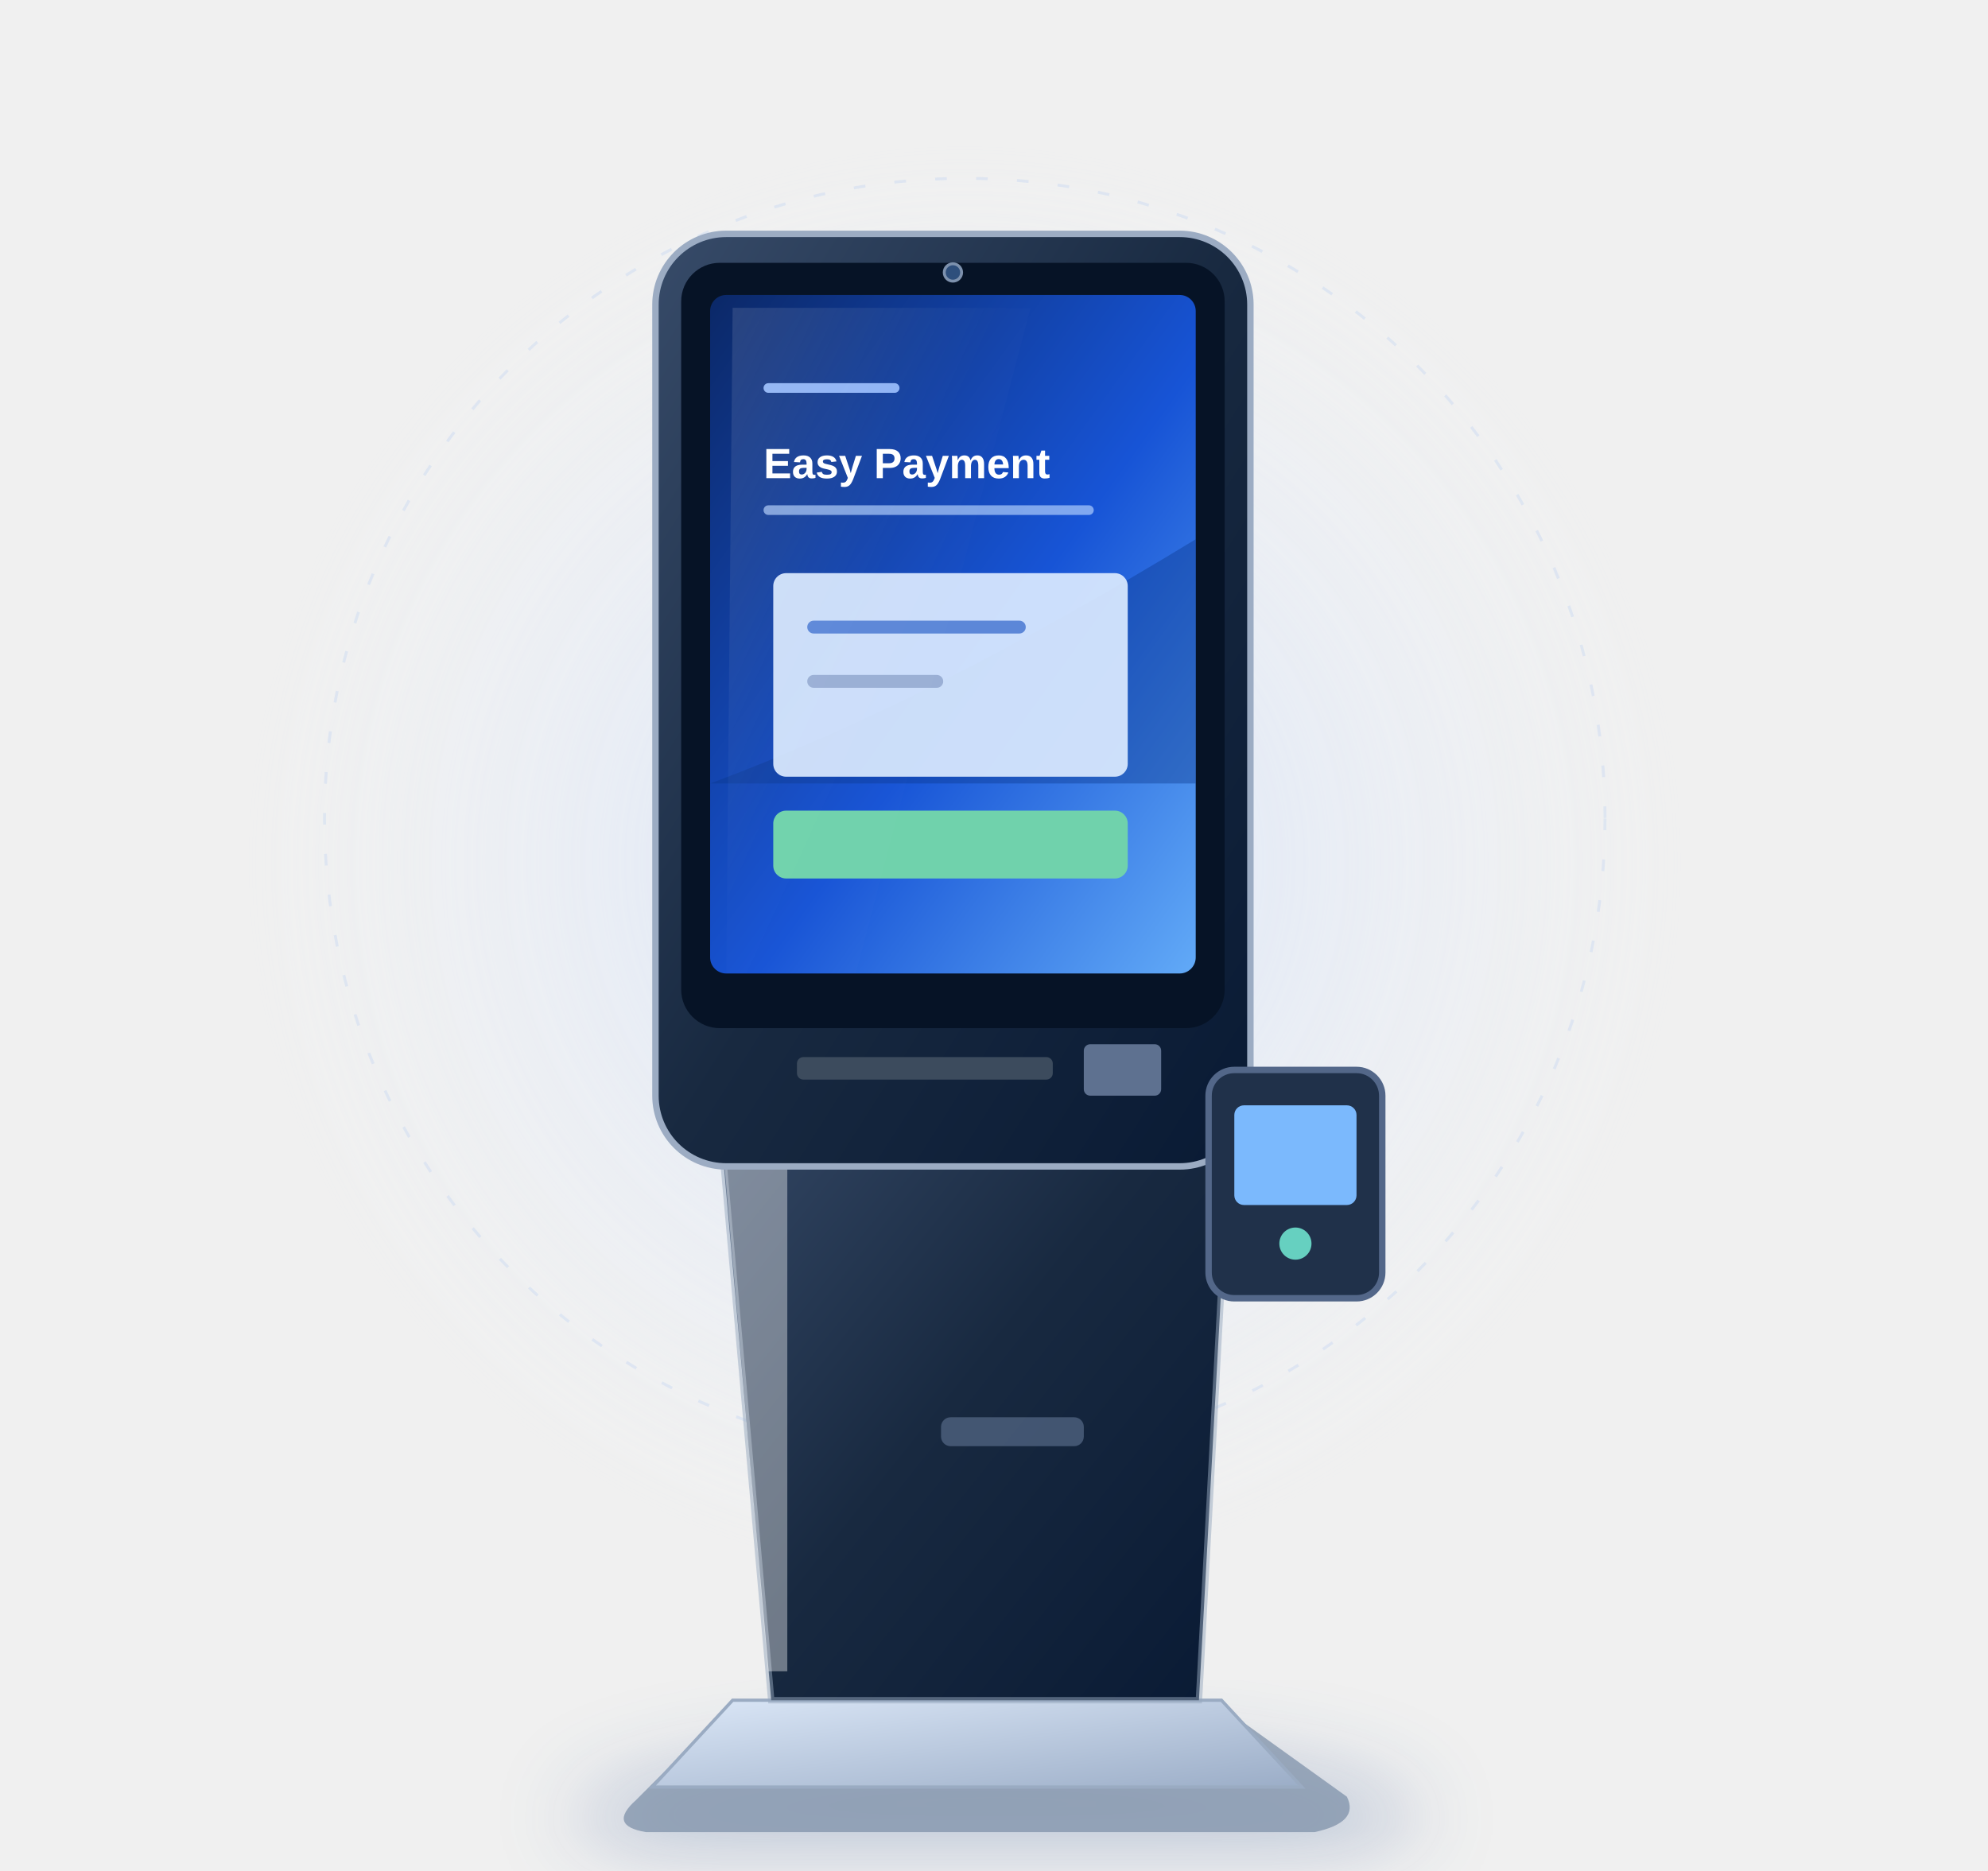
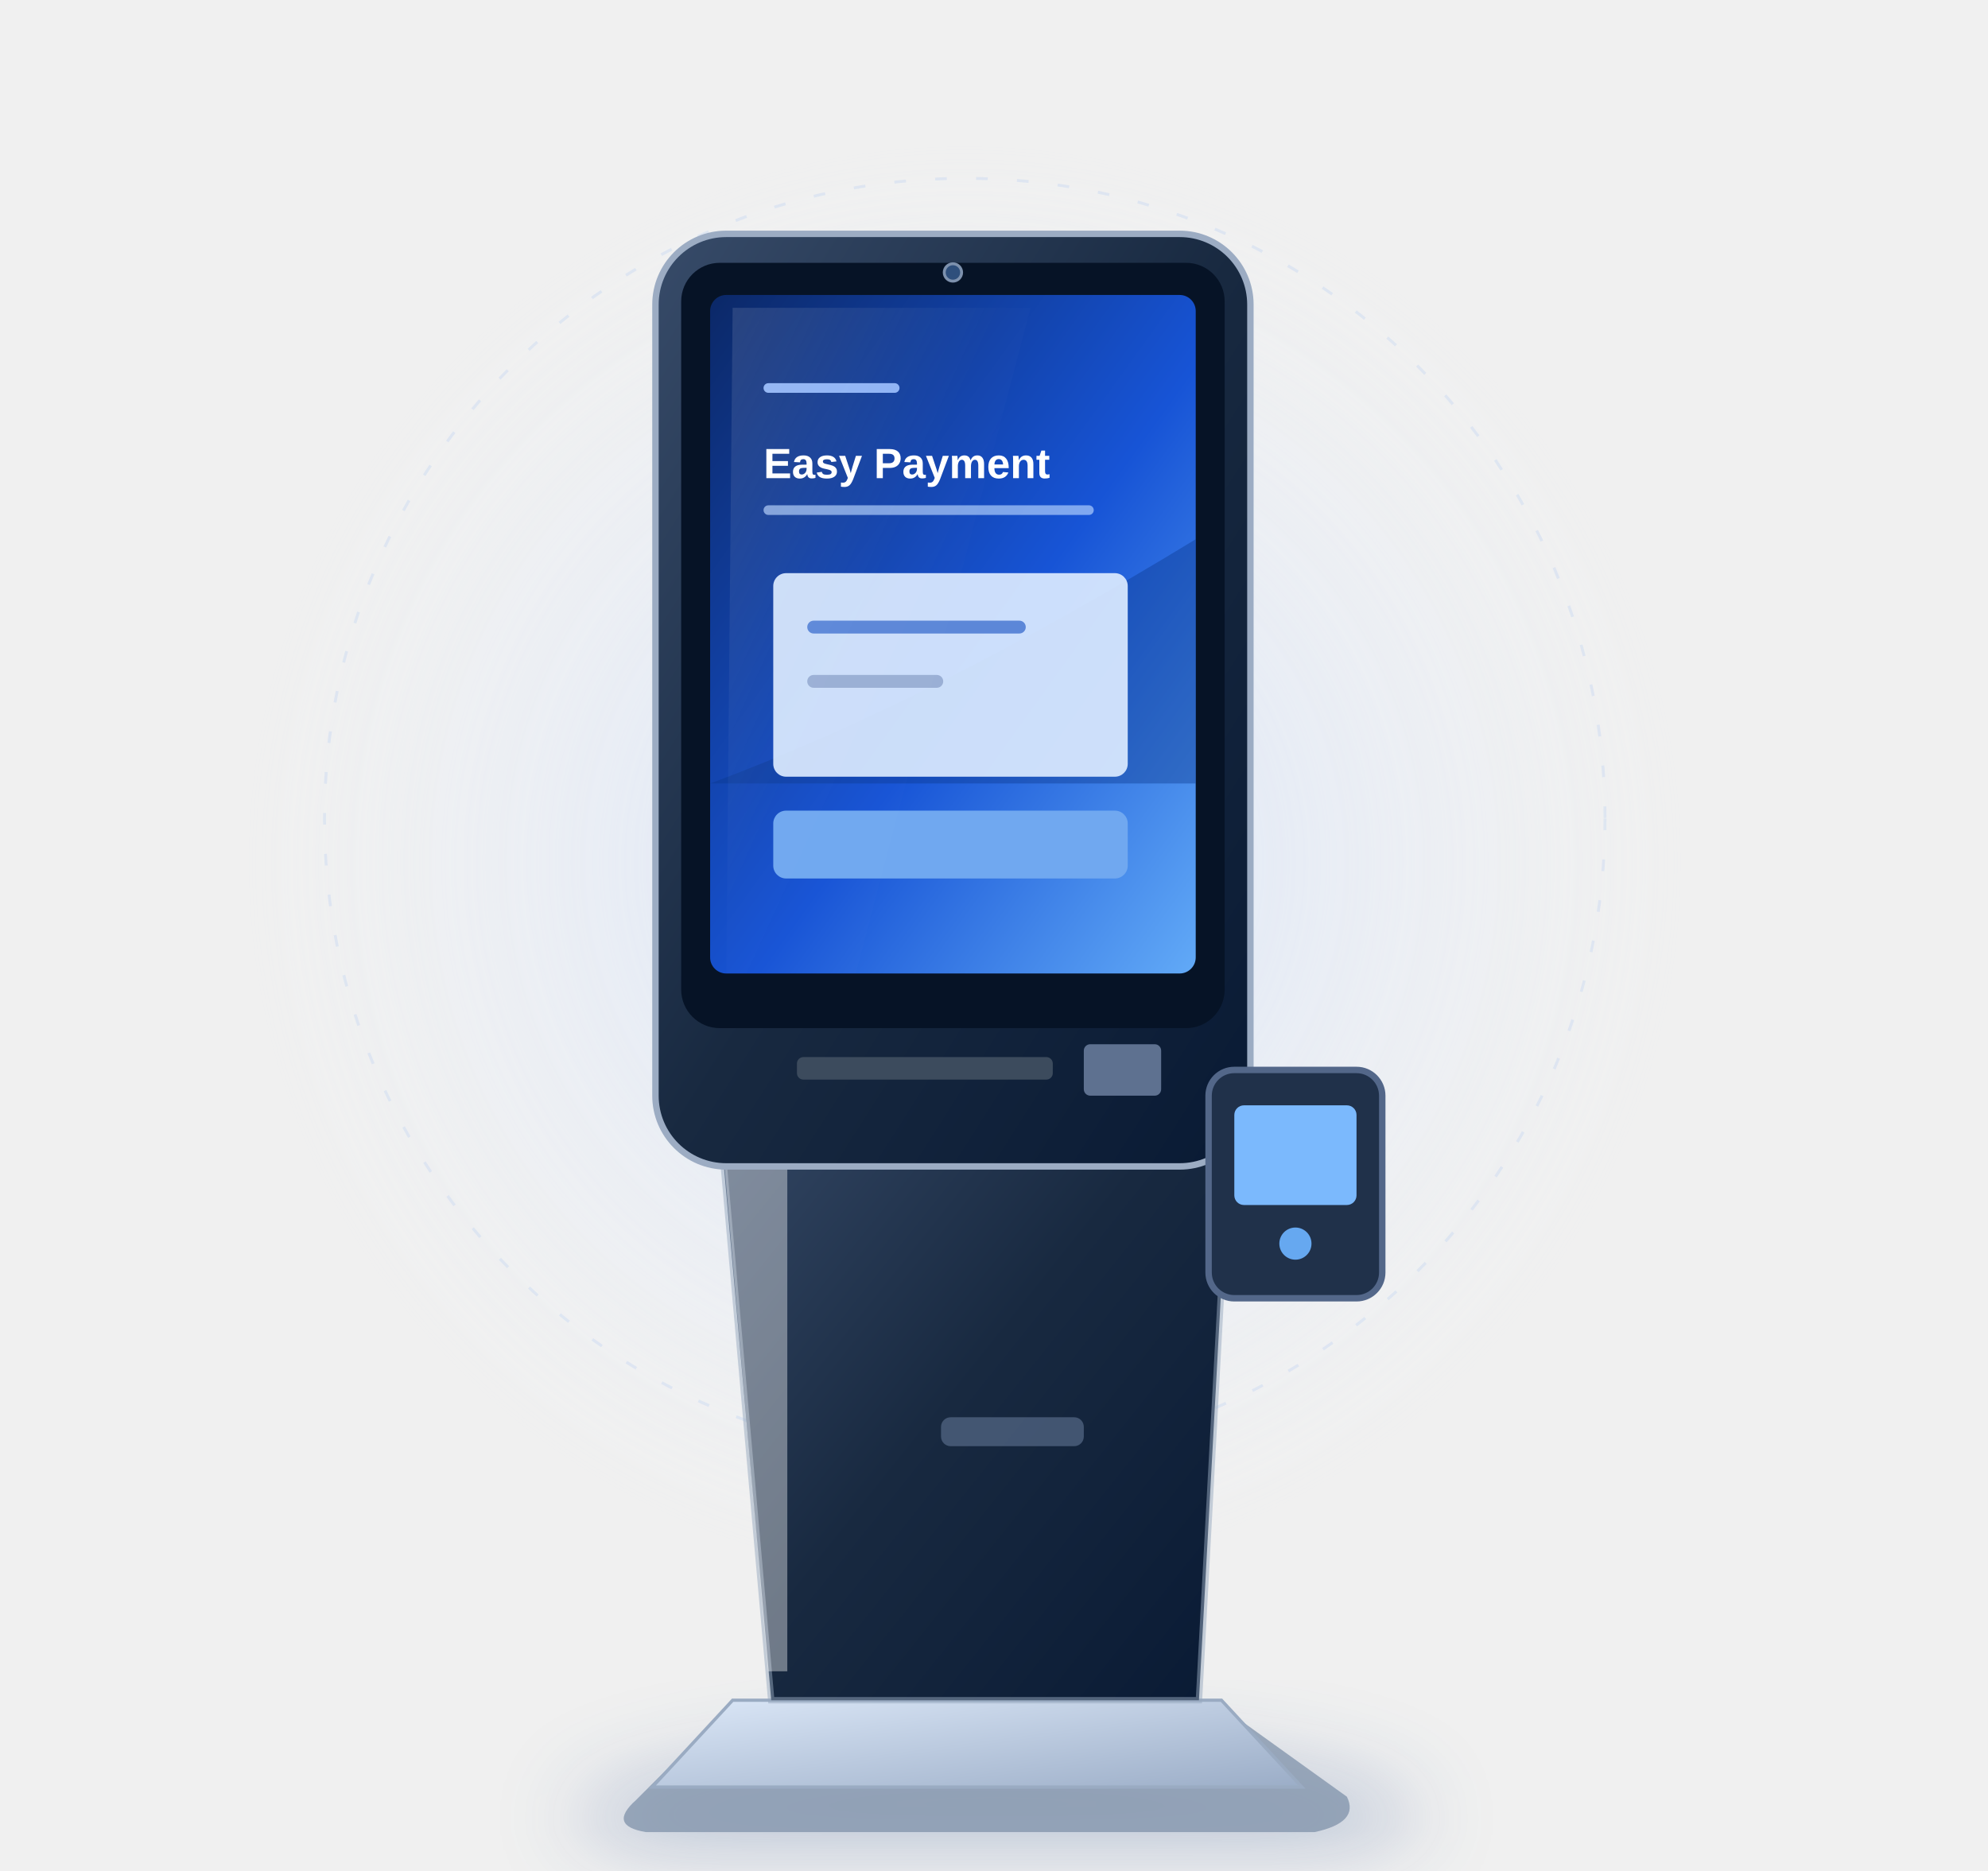
<svg xmlns="http://www.w3.org/2000/svg" role="img" viewBox="0 0 680 640" width="680" height="640">
  <defs>
    <linearGradient id="shell" x1="0" y1="0" x2="1" y2="1">
      <stop stop-color="#ffffff" />
      <stop offset=".50" stop-color="#dce6f4" />
      <stop offset="1" stop-color="#aebed6" />
    </linearGradient>
    <linearGradient id="shellDark" x1="0" y1="0" x2="1" y2="1">
      <stop stop-color="#374b69" />
      <stop offset=".5" stop-color="#182940" />
      <stop offset="1" stop-color="#091a34" />
    </linearGradient>
    <linearGradient id="display" x1="0" y1="0" x2="1" y2="1">
      <stop stop-color="#0b2867" />
      <stop offset=".55" stop-color="#1754d6" />
      <stop offset="1" stop-color="#62aaf7" />
    </linearGradient>
    <linearGradient id="base" x1="0" y1="0" x2="1" y2="1">
      <stop stop-color="#dbe7f7" />
      <stop offset="1" stop-color="#9badc7" />
    </linearGradient>
    <linearGradient id="screenGloss" x1="0" y1="0" x2="1" y2="1">
      <stop stop-color="#ffffff" stop-opacity=".30" />
      <stop offset=".45" stop-color="#ffffff" stop-opacity=".03" />
      <stop offset="1" stop-color="#ffffff" stop-opacity="0" />
    </linearGradient>
    <radialGradient id="halo">
      <stop stop-color="#c6daff" stop-opacity=".9" />
      <stop offset="1" stop-color="#edf5ff" stop-opacity="0" />
    </radialGradient>
    <filter id="shadow" x="-40%" y="-40%" width="180%" height="180%">
      <feGaussianBlur stdDeviation="13" />
    </filter>
    <filter id="soft" x="-40%" y="-40%" width="180%" height="180%">
      <feGaussianBlur stdDeviation="4" />
    </filter>
  </defs>
  <circle cx="330" cy="295" r="246" fill="url(#halo)" opacity=".7" />
  <circle cx="330" cy="280" r="219" stroke="#bfd4f2" stroke-dasharray="4 10" stroke-opacity=".36" fill="none" />
  <g transform="translate(156 47) scale(1.1)">
    <ellipse cx="168" cy="523" rx="132" ry="24" fill="#264d8e" opacity=".22" filter="url(#shadow)" />
    <path d="M85 488 L238 488 L277 516 Q281 524 267 527 L59 527 Q47 525 56 517Z" fill="#7f91a9" opacity=".75" />
    <path d="M86 486h152l25 27H61z" fill="url(#base)" stroke="#9aabc2" stroke-width="1" />
    <path d="M80 283H242L231 486H98Z" fill="url(#shellDark)" stroke="#97a8bf" stroke-opacity=".5" stroke-width="2" />
    <path d="M81 291L103 295V477H97Z" fill="#fff" opacity=".38" />
    <rect x="150.8" y="398" width="44.4" height="9" rx="3" fill="#5b6f8d" opacity=".65" />
    <rect x="62" y="30" width="185" height="290" rx="22" fill="url(#shellDark)" stroke="#9cacc3" stroke-width="2" />
    <rect x="70" y="39" width="169" height="238" rx="12" fill="#061326" />
    <rect x="79" y="49" width="151" height="211" rx="5" fill="url(#display)" />
    <path d="M79 200.92q67.95 -25.32 151 -75.96v75.96H79z" fill="#0a388d" opacity=".4" />
    <rect x="95.61" y="76.43" width="42.28" height="3" rx="1.5" fill="#9abfff" opacity=".9" />
    <text x="95.61" y="105.97" fill="white" font-family="Arial,sans-serif" font-size="13.137" font-weight="700">Easy Payment</text>
    <rect x="95.61" y="114.41" width="102.68" height="3" rx="1.5" fill="#b8d5ff" opacity=".65" />
    <rect x="98.63" y="135.51" width="110.23" height="63.3" rx="4" fill="#dbeaff" opacity=".92" />
    <rect x="109.2" y="150.28" width="67.95" height="4" rx="2" fill="#5c87d8" />
    <rect x="109.2" y="167.16" width="42.28" height="4" rx="2" fill="#9aafd5" />
-     <rect x="98.63" y="209.36" width="110.23" height="21.1" rx="4" fill="#70d2ac" />
+     <rect x="98.63" y="209.36" width="110.23" height="21.1" rx="4" fill="#70a8f0" />
    <path d="M86 53L178.66 53L124.3 260H84Z" fill="url(#screenGloss)" opacity=".4" />
    <circle cx="154.5" cy="42" r="2.7" fill="#2e4f7c" stroke="#7d91ad" stroke-width=".9" />
    <rect x="106" y="286" width="79.55" height="7" rx="2" fill="#3c4b5d" />
    <rect x="195.2" y="282" width="24.05" height="16" rx="2" fill="#5e7190" />
    <rect x="234" y="290" width="54" height="71" rx="8" fill="#20314a" stroke="#536789" stroke-width="2" />
    <rect x="242" y="301" width="38" height="31" rx="3" fill="#7bb9fd" />
-     <circle cx="261" cy="344" r="5" fill="#66d0c0" />
+     <circle cx="261" cy="344" r="5" fill="#66a8f0" />
  </g>
</svg>
